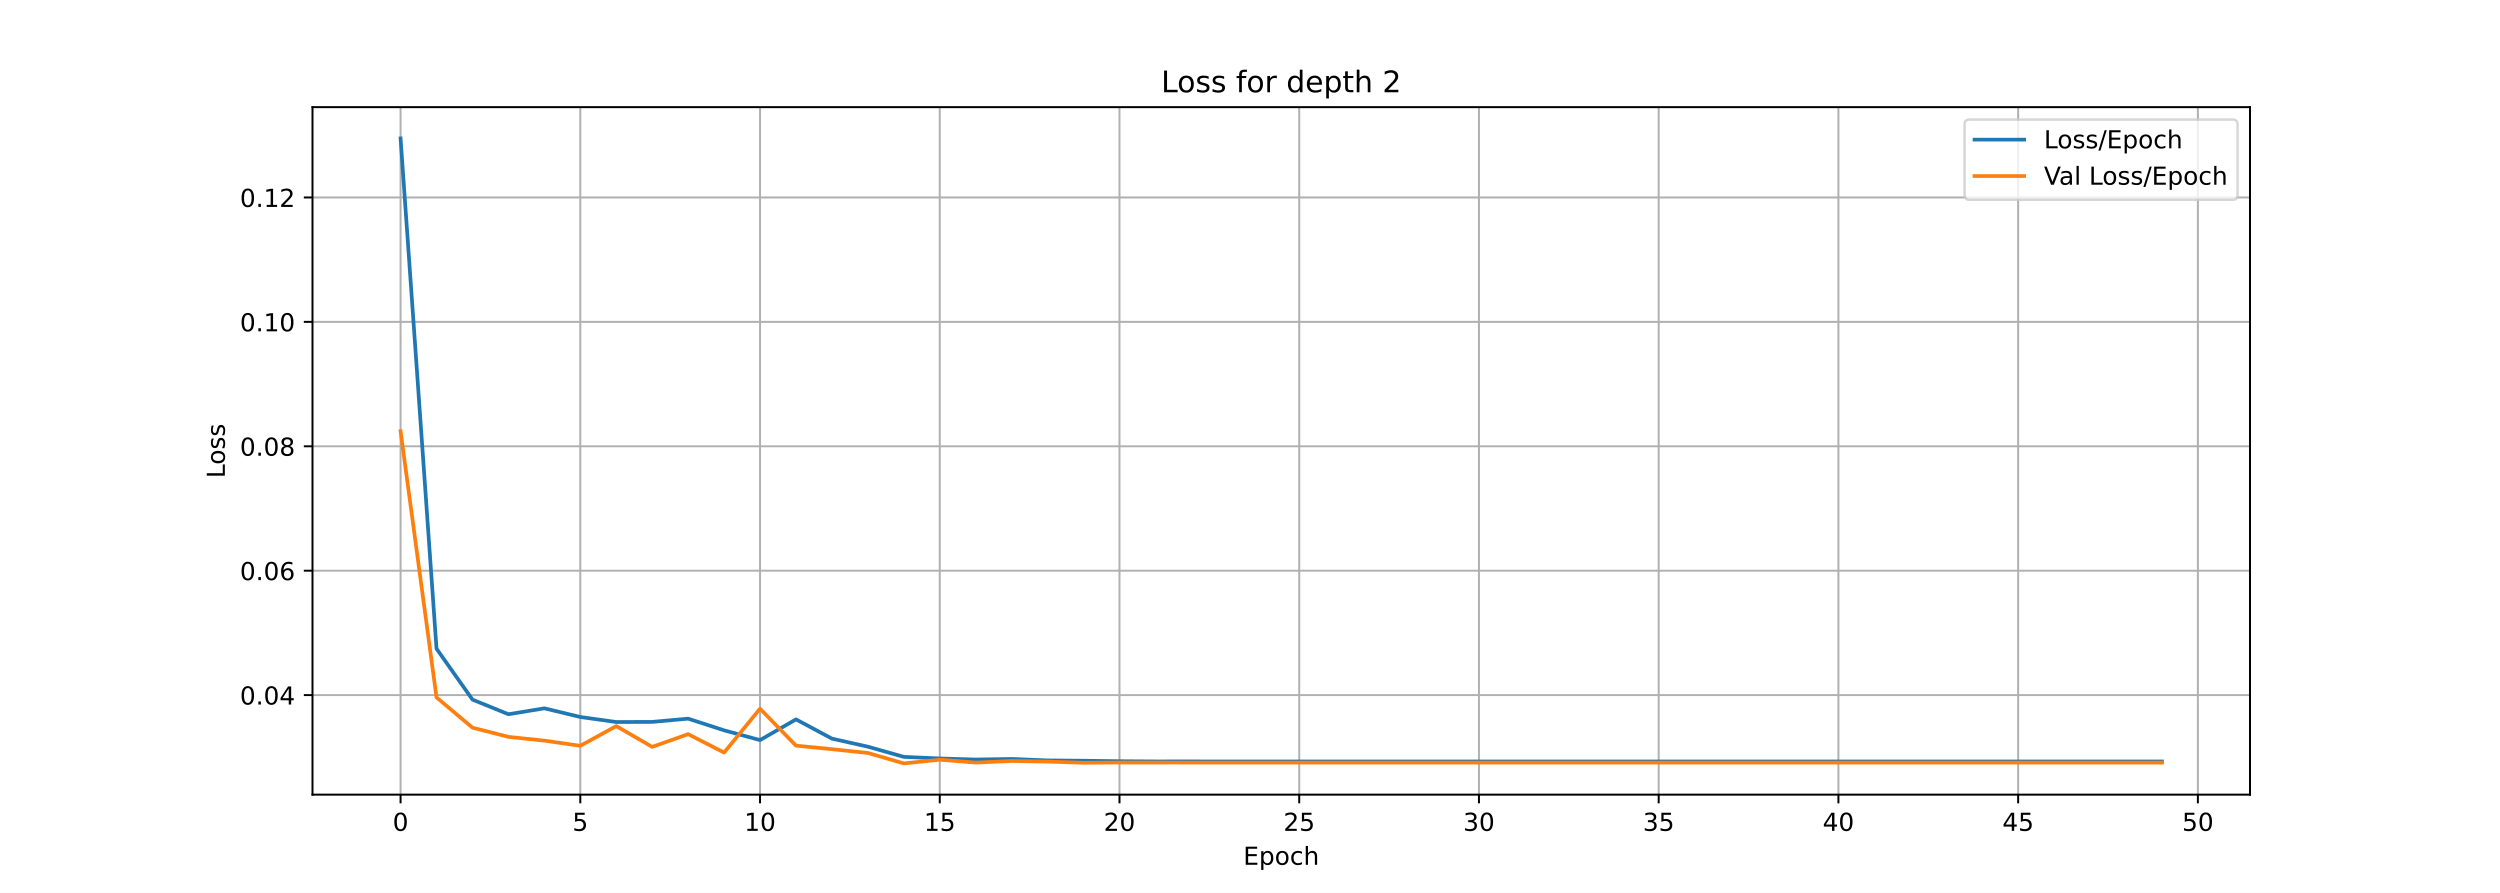
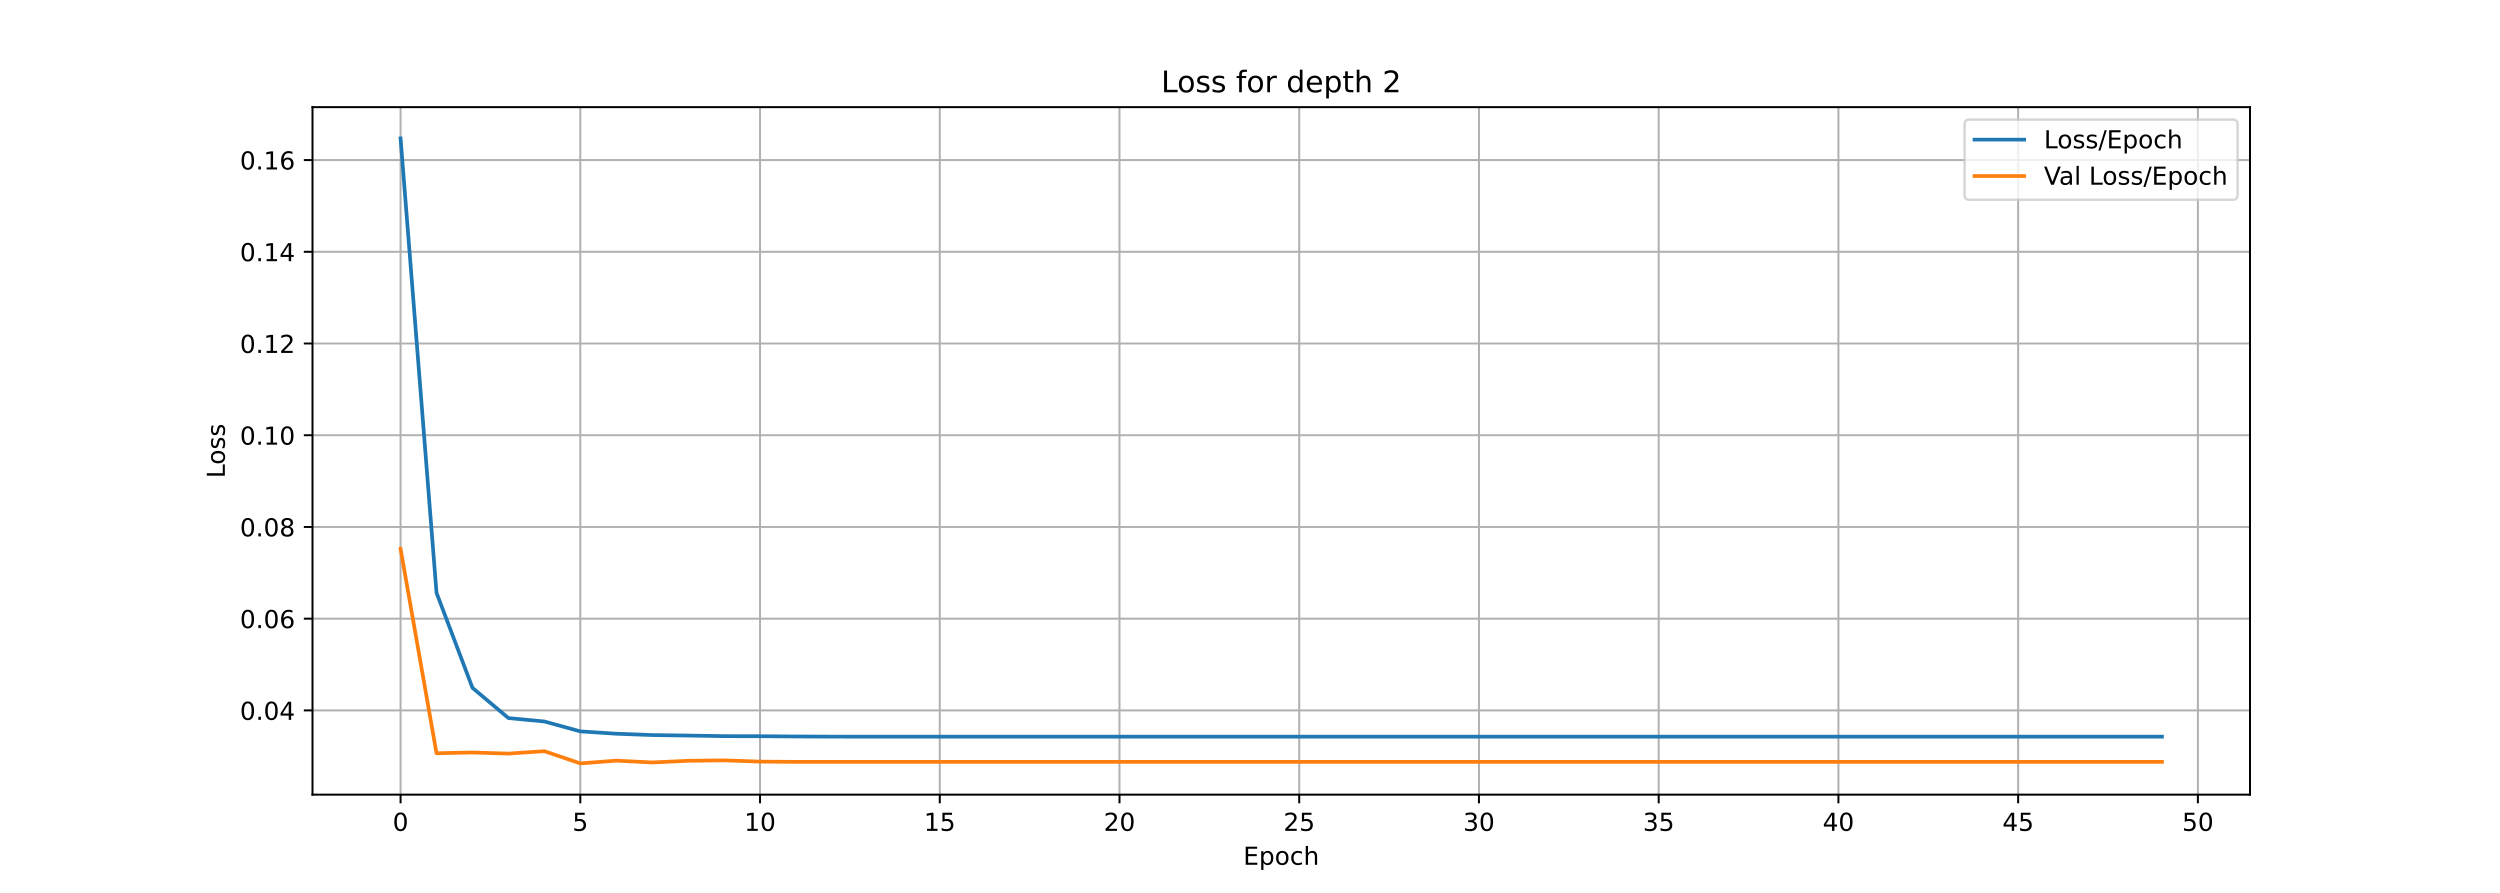
<svg xmlns="http://www.w3.org/2000/svg" xmlns:xlink="http://www.w3.org/1999/xlink" width="1008pt" height="360pt" viewBox="0 0 1008 360" version="1.1">
  <defs>
    <style type="text/css">*{stroke-linejoin: round; stroke-linecap: butt}</style>
  </defs>
  <g id="figure_1">
    <g id="patch_1">
      <path d="M 0 360  L 1008 360  L 1008 0  L 0 0  z " style="fill: #ffffff" />
    </g>
    <g id="axes_1">
      <g id="patch_2">
        <path d="M 126 320.4  L 907.2 320.4  L 907.2 43.2  L 126 43.2  z " style="fill: #ffffff" />
      </g>
      <g id="matplotlib.axis_1">
        <g id="xtick_1">
          <g id="line2d_1">
-             <path d="M 161.509 320.4  L 161.509 43.2  " clip-path="url(#pc7c9a01c63)" style="fill: none; stroke: #b0b0b0; stroke-width: 0.8; stroke-linecap: square" />
+             <path d="M 161.509 320.4  L 161.509 43.2  " clip-path="url(#p745e02b1ac)" style="fill: none; stroke: #b0b0b0; stroke-width: 0.8; stroke-linecap: square" />
          </g>
          <g id="line2d_2">
            <defs>
-               <path id="m05fcea0847" d="M 0 0  L 0 3.5  " style="stroke: #000000; stroke-width: 0.8" />
-             </defs>
-             <g>
-               <use xlink:href="#m05fcea0847" x="161.509" y="320.4" style="stroke: #000000; stroke-width: 0.8" />
+               <path id="m4fbc76341f" d="M 0 0  L 0 3.5  " style="stroke: #000000; stroke-width: 0.8" />
+             </defs>
+             <g>
+               <use xlink:href="#m4fbc76341f" x="161.509" y="320.4" style="stroke: #000000; stroke-width: 0.8" />
            </g>
          </g>
          <g id="text_1">
            <g transform="translate(158.3278 334.9984) scale(0.1 -0.1)">
              <defs>
                <path id="DejaVuSans-30" d="M 2034 4250  Q 1547 4250 1301 3770  Q 1056 3291 1056 2328  Q 1056 1369 1301 889  Q 1547 409 2034 409  Q 2525 409 2770 889  Q 3016 1369 3016 2328  Q 3016 3291 2770 3770  Q 2525 4250 2034 4250  z M 2034 4750  Q 2819 4750 3233 4129  Q 3647 3509 3647 2328  Q 3647 1150 3233 529  Q 2819 -91 2034 -91  Q 1250 -91 836 529  Q 422 1150 422 2328  Q 422 3509 836 4129  Q 1250 4750 2034 4750  z " transform="scale(0.015625)" />
              </defs>
              <use xlink:href="#DejaVuSans-30" />
            </g>
          </g>
        </g>
        <g id="xtick_2">
          <g id="line2d_3">
-             <path d="M 233.977 320.4  L 233.977 43.2  " clip-path="url(#pc7c9a01c63)" style="fill: none; stroke: #b0b0b0; stroke-width: 0.8; stroke-linecap: square" />
+             <path d="M 233.977 320.4  L 233.977 43.2  " clip-path="url(#p745e02b1ac)" style="fill: none; stroke: #b0b0b0; stroke-width: 0.8; stroke-linecap: square" />
          </g>
          <g id="line2d_4">
            <g>
-               <use xlink:href="#m05fcea0847" x="233.977" y="320.4" style="stroke: #000000; stroke-width: 0.8" />
+               <use xlink:href="#m4fbc76341f" x="233.977" y="320.4" style="stroke: #000000; stroke-width: 0.8" />
            </g>
          </g>
          <g id="text_2">
            <g transform="translate(230.7954 334.9984) scale(0.1 -0.1)">
              <defs>
                <path id="DejaVuSans-35" d="M 691 4666  L 3169 4666  L 3169 4134  L 1269 4134  L 1269 2991  Q 1406 3038 1543 3061  Q 1681 3084 1819 3084  Q 2600 3084 3056 2656  Q 3513 2228 3513 1497  Q 3513 744 3044 326  Q 2575 -91 1722 -91  Q 1428 -91 1123 -41  Q 819 9 494 109  L 494 744  Q 775 591 1075 516  Q 1375 441 1709 441  Q 2250 441 2565 725  Q 2881 1009 2881 1497  Q 2881 1984 2565 2268  Q 2250 2553 1709 2553  Q 1456 2553 1204 2497  Q 953 2441 691 2322  L 691 4666  z " transform="scale(0.015625)" />
              </defs>
              <use xlink:href="#DejaVuSans-35" />
            </g>
          </g>
        </g>
        <g id="xtick_3">
          <g id="line2d_5">
-             <path d="M 306.444 320.4  L 306.444 43.2  " clip-path="url(#pc7c9a01c63)" style="fill: none; stroke: #b0b0b0; stroke-width: 0.8; stroke-linecap: square" />
+             <path d="M 306.444 320.4  L 306.444 43.2  " clip-path="url(#p745e02b1ac)" style="fill: none; stroke: #b0b0b0; stroke-width: 0.8; stroke-linecap: square" />
          </g>
          <g id="line2d_6">
            <g>
-               <use xlink:href="#m05fcea0847" x="306.444" y="320.4" style="stroke: #000000; stroke-width: 0.8" />
+               <use xlink:href="#m4fbc76341f" x="306.444" y="320.4" style="stroke: #000000; stroke-width: 0.8" />
            </g>
          </g>
          <g id="text_3">
            <g transform="translate(300.0817 334.9984) scale(0.1 -0.1)">
              <defs>
                <path id="DejaVuSans-31" d="M 794 531  L 1825 531  L 1825 4091  L 703 3866  L 703 4441  L 1819 4666  L 2450 4666  L 2450 531  L 3481 531  L 3481 0  L 794 0  L 794 531  z " transform="scale(0.015625)" />
              </defs>
              <use xlink:href="#DejaVuSans-31" />
              <use xlink:href="#DejaVuSans-30" x="63.623" />
            </g>
          </g>
        </g>
        <g id="xtick_4">
          <g id="line2d_7">
-             <path d="M 378.912 320.4  L 378.912 43.2  " clip-path="url(#pc7c9a01c63)" style="fill: none; stroke: #b0b0b0; stroke-width: 0.8; stroke-linecap: square" />
+             <path d="M 378.912 320.4  L 378.912 43.2  " clip-path="url(#p745e02b1ac)" style="fill: none; stroke: #b0b0b0; stroke-width: 0.8; stroke-linecap: square" />
          </g>
          <g id="line2d_8">
            <g>
-               <use xlink:href="#m05fcea0847" x="378.912" y="320.4" style="stroke: #000000; stroke-width: 0.8" />
+               <use xlink:href="#m4fbc76341f" x="378.912" y="320.4" style="stroke: #000000; stroke-width: 0.8" />
            </g>
          </g>
          <g id="text_4">
            <g transform="translate(372.5492 334.9984) scale(0.1 -0.1)">
              <use xlink:href="#DejaVuSans-31" />
              <use xlink:href="#DejaVuSans-35" x="63.623" />
            </g>
          </g>
        </g>
        <g id="xtick_5">
          <g id="line2d_9">
-             <path d="M 451.379 320.4  L 451.379 43.2  " clip-path="url(#pc7c9a01c63)" style="fill: none; stroke: #b0b0b0; stroke-width: 0.8; stroke-linecap: square" />
+             <path d="M 451.379 320.4  L 451.379 43.2  " clip-path="url(#p745e02b1ac)" style="fill: none; stroke: #b0b0b0; stroke-width: 0.8; stroke-linecap: square" />
          </g>
          <g id="line2d_10">
            <g>
-               <use xlink:href="#m05fcea0847" x="451.379" y="320.4" style="stroke: #000000; stroke-width: 0.8" />
+               <use xlink:href="#m4fbc76341f" x="451.379" y="320.4" style="stroke: #000000; stroke-width: 0.8" />
            </g>
          </g>
          <g id="text_5">
            <g transform="translate(445.0167 334.9984) scale(0.1 -0.1)">
              <defs>
                <path id="DejaVuSans-32" d="M 1228 531  L 3431 531  L 3431 0  L 469 0  L 469 531  Q 828 903 1448 1529  Q 2069 2156 2228 2338  Q 2531 2678 2651 2914  Q 2772 3150 2772 3378  Q 2772 3750 2511 3984  Q 2250 4219 1831 4219  Q 1534 4219 1204 4116  Q 875 4013 500 3803  L 500 4441  Q 881 4594 1212 4672  Q 1544 4750 1819 4750  Q 2544 4750 2975 4387  Q 3406 4025 3406 3419  Q 3406 3131 3298 2873  Q 3191 2616 2906 2266  Q 2828 2175 2409 1742  Q 1991 1309 1228 531  z " transform="scale(0.015625)" />
              </defs>
              <use xlink:href="#DejaVuSans-32" />
              <use xlink:href="#DejaVuSans-30" x="63.623" />
            </g>
          </g>
        </g>
        <g id="xtick_6">
          <g id="line2d_11">
-             <path d="M 523.847 320.4  L 523.847 43.2  " clip-path="url(#pc7c9a01c63)" style="fill: none; stroke: #b0b0b0; stroke-width: 0.8; stroke-linecap: square" />
+             <path d="M 523.847 320.4  L 523.847 43.2  " clip-path="url(#p745e02b1ac)" style="fill: none; stroke: #b0b0b0; stroke-width: 0.8; stroke-linecap: square" />
          </g>
          <g id="line2d_12">
            <g>
-               <use xlink:href="#m05fcea0847" x="523.847" y="320.4" style="stroke: #000000; stroke-width: 0.8" />
+               <use xlink:href="#m4fbc76341f" x="523.847" y="320.4" style="stroke: #000000; stroke-width: 0.8" />
            </g>
          </g>
          <g id="text_6">
            <g transform="translate(517.4843 334.9984) scale(0.1 -0.1)">
              <use xlink:href="#DejaVuSans-32" />
              <use xlink:href="#DejaVuSans-35" x="63.623" />
            </g>
          </g>
        </g>
        <g id="xtick_7">
          <g id="line2d_13">
-             <path d="M 596.314 320.4  L 596.314 43.2  " clip-path="url(#pc7c9a01c63)" style="fill: none; stroke: #b0b0b0; stroke-width: 0.8; stroke-linecap: square" />
+             <path d="M 596.314 320.4  L 596.314 43.2  " clip-path="url(#p745e02b1ac)" style="fill: none; stroke: #b0b0b0; stroke-width: 0.8; stroke-linecap: square" />
          </g>
          <g id="line2d_14">
            <g>
-               <use xlink:href="#m05fcea0847" x="596.314" y="320.4" style="stroke: #000000; stroke-width: 0.8" />
+               <use xlink:href="#m4fbc76341f" x="596.314" y="320.4" style="stroke: #000000; stroke-width: 0.8" />
            </g>
          </g>
          <g id="text_7">
            <g transform="translate(589.9518 334.9984) scale(0.1 -0.1)">
              <defs>
                <path id="DejaVuSans-33" d="M 2597 2516  Q 3050 2419 3304 2112  Q 3559 1806 3559 1356  Q 3559 666 3084 287  Q 2609 -91 1734 -91  Q 1441 -91 1130 -33  Q 819 25 488 141  L 488 750  Q 750 597 1062 519  Q 1375 441 1716 441  Q 2309 441 2620 675  Q 2931 909 2931 1356  Q 2931 1769 2642 2001  Q 2353 2234 1838 2234  L 1294 2234  L 1294 2753  L 1863 2753  Q 2328 2753 2575 2939  Q 2822 3125 2822 3475  Q 2822 3834 2567 4026  Q 2313 4219 1838 4219  Q 1578 4219 1281 4162  Q 984 4106 628 3988  L 628 4550  Q 988 4650 1302 4700  Q 1616 4750 1894 4750  Q 2613 4750 3031 4423  Q 3450 4097 3450 3541  Q 3450 3153 3228 2886  Q 3006 2619 2597 2516  z " transform="scale(0.015625)" />
              </defs>
              <use xlink:href="#DejaVuSans-33" />
              <use xlink:href="#DejaVuSans-30" x="63.623" />
            </g>
          </g>
        </g>
        <g id="xtick_8">
          <g id="line2d_15">
-             <path d="M 668.782 320.4  L 668.782 43.2  " clip-path="url(#pc7c9a01c63)" style="fill: none; stroke: #b0b0b0; stroke-width: 0.8; stroke-linecap: square" />
+             <path d="M 668.782 320.4  L 668.782 43.2  " clip-path="url(#p745e02b1ac)" style="fill: none; stroke: #b0b0b0; stroke-width: 0.8; stroke-linecap: square" />
          </g>
          <g id="line2d_16">
            <g>
-               <use xlink:href="#m05fcea0847" x="668.782" y="320.4" style="stroke: #000000; stroke-width: 0.8" />
+               <use xlink:href="#m4fbc76341f" x="668.782" y="320.4" style="stroke: #000000; stroke-width: 0.8" />
            </g>
          </g>
          <g id="text_8">
            <g transform="translate(662.4193 334.9984) scale(0.1 -0.1)">
              <use xlink:href="#DejaVuSans-33" />
              <use xlink:href="#DejaVuSans-35" x="63.623" />
            </g>
          </g>
        </g>
        <g id="xtick_9">
          <g id="line2d_17">
-             <path d="M 741.249 320.4  L 741.249 43.2  " clip-path="url(#pc7c9a01c63)" style="fill: none; stroke: #b0b0b0; stroke-width: 0.8; stroke-linecap: square" />
+             <path d="M 741.249 320.4  L 741.249 43.2  " clip-path="url(#p745e02b1ac)" style="fill: none; stroke: #b0b0b0; stroke-width: 0.8; stroke-linecap: square" />
          </g>
          <g id="line2d_18">
            <g>
-               <use xlink:href="#m05fcea0847" x="741.249" y="320.4" style="stroke: #000000; stroke-width: 0.8" />
+               <use xlink:href="#m4fbc76341f" x="741.249" y="320.4" style="stroke: #000000; stroke-width: 0.8" />
            </g>
          </g>
          <g id="text_9">
            <g transform="translate(734.8869 334.9984) scale(0.1 -0.1)">
              <defs>
                <path id="DejaVuSans-34" d="M 2419 4116  L 825 1625  L 2419 1625  L 2419 4116  z M 2253 4666  L 3047 4666  L 3047 1625  L 3713 1625  L 3713 1100  L 3047 1100  L 3047 0  L 2419 0  L 2419 1100  L 313 1100  L 313 1709  L 2253 4666  z " transform="scale(0.015625)" />
              </defs>
              <use xlink:href="#DejaVuSans-34" />
              <use xlink:href="#DejaVuSans-30" x="63.623" />
            </g>
          </g>
        </g>
        <g id="xtick_10">
          <g id="line2d_19">
-             <path d="M 813.717 320.4  L 813.717 43.2  " clip-path="url(#pc7c9a01c63)" style="fill: none; stroke: #b0b0b0; stroke-width: 0.8; stroke-linecap: square" />
+             <path d="M 813.717 320.4  L 813.717 43.2  " clip-path="url(#p745e02b1ac)" style="fill: none; stroke: #b0b0b0; stroke-width: 0.8; stroke-linecap: square" />
          </g>
          <g id="line2d_20">
            <g>
-               <use xlink:href="#m05fcea0847" x="813.717" y="320.4" style="stroke: #000000; stroke-width: 0.8" />
+               <use xlink:href="#m4fbc76341f" x="813.717" y="320.4" style="stroke: #000000; stroke-width: 0.8" />
            </g>
          </g>
          <g id="text_10">
            <g transform="translate(807.3544 334.9984) scale(0.1 -0.1)">
              <use xlink:href="#DejaVuSans-34" />
              <use xlink:href="#DejaVuSans-35" x="63.623" />
            </g>
          </g>
        </g>
        <g id="xtick_11">
          <g id="line2d_21">
-             <path d="M 886.184 320.4  L 886.184 43.2  " clip-path="url(#pc7c9a01c63)" style="fill: none; stroke: #b0b0b0; stroke-width: 0.8; stroke-linecap: square" />
+             <path d="M 886.184 320.4  L 886.184 43.2  " clip-path="url(#p745e02b1ac)" style="fill: none; stroke: #b0b0b0; stroke-width: 0.8; stroke-linecap: square" />
          </g>
          <g id="line2d_22">
            <g>
-               <use xlink:href="#m05fcea0847" x="886.184" y="320.4" style="stroke: #000000; stroke-width: 0.8" />
+               <use xlink:href="#m4fbc76341f" x="886.184" y="320.4" style="stroke: #000000; stroke-width: 0.8" />
            </g>
          </g>
          <g id="text_11">
            <g transform="translate(879.8219 334.9984) scale(0.1 -0.1)">
              <use xlink:href="#DejaVuSans-35" />
              <use xlink:href="#DejaVuSans-30" x="63.623" />
            </g>
          </g>
        </g>
        <g id="text_12">
          <g transform="translate(501.2891 348.6766) scale(0.1 -0.1)">
            <defs>
              <path id="DejaVuSans-45" d="M 628 4666  L 3578 4666  L 3578 4134  L 1259 4134  L 1259 2753  L 3481 2753  L 3481 2222  L 1259 2222  L 1259 531  L 3634 531  L 3634 0  L 628 0  L 628 4666  z " transform="scale(0.015625)" />
              <path id="DejaVuSans-70" d="M 1159 525  L 1159 -1331  L 581 -1331  L 581 3500  L 1159 3500  L 1159 2969  Q 1341 3281 1617 3432  Q 1894 3584 2278 3584  Q 2916 3584 3314 3078  Q 3713 2572 3713 1747  Q 3713 922 3314 415  Q 2916 -91 2278 -91  Q 1894 -91 1617 61  Q 1341 213 1159 525  z M 3116 1747  Q 3116 2381 2855 2742  Q 2594 3103 2138 3103  Q 1681 3103 1420 2742  Q 1159 2381 1159 1747  Q 1159 1113 1420 752  Q 1681 391 2138 391  Q 2594 391 2855 752  Q 3116 1113 3116 1747  z " transform="scale(0.015625)" />
              <path id="DejaVuSans-6f" d="M 1959 3097  Q 1497 3097 1228 2736  Q 959 2375 959 1747  Q 959 1119 1226 758  Q 1494 397 1959 397  Q 2419 397 2687 759  Q 2956 1122 2956 1747  Q 2956 2369 2687 2733  Q 2419 3097 1959 3097  z M 1959 3584  Q 2709 3584 3137 3096  Q 3566 2609 3566 1747  Q 3566 888 3137 398  Q 2709 -91 1959 -91  Q 1206 -91 779 398  Q 353 888 353 1747  Q 353 2609 779 3096  Q 1206 3584 1959 3584  z " transform="scale(0.015625)" />
              <path id="DejaVuSans-63" d="M 3122 3366  L 3122 2828  Q 2878 2963 2633 3030  Q 2388 3097 2138 3097  Q 1578 3097 1268 2742  Q 959 2388 959 1747  Q 959 1106 1268 751  Q 1578 397 2138 397  Q 2388 397 2633 464  Q 2878 531 3122 666  L 3122 134  Q 2881 22 2623 -34  Q 2366 -91 2075 -91  Q 1284 -91 818 406  Q 353 903 353 1747  Q 353 2603 823 3093  Q 1294 3584 2113 3584  Q 2378 3584 2631 3529  Q 2884 3475 3122 3366  z " transform="scale(0.015625)" />
              <path id="DejaVuSans-68" d="M 3513 2113  L 3513 0  L 2938 0  L 2938 2094  Q 2938 2591 2744 2837  Q 2550 3084 2163 3084  Q 1697 3084 1428 2787  Q 1159 2491 1159 1978  L 1159 0  L 581 0  L 581 4863  L 1159 4863  L 1159 2956  Q 1366 3272 1645 3428  Q 1925 3584 2291 3584  Q 2894 3584 3203 3211  Q 3513 2838 3513 2113  z " transform="scale(0.015625)" />
            </defs>
            <use xlink:href="#DejaVuSans-45" />
            <use xlink:href="#DejaVuSans-70" x="63.184" />
            <use xlink:href="#DejaVuSans-6f" x="126.66" />
            <use xlink:href="#DejaVuSans-63" x="187.842" />
            <use xlink:href="#DejaVuSans-68" x="242.822" />
          </g>
        </g>
      </g>
      <g id="matplotlib.axis_2">
        <g id="ytick_1">
          <g id="line2d_23">
-             <path d="M 126 280.266  L 907.2 280.266  " clip-path="url(#pc7c9a01c63)" style="fill: none; stroke: #b0b0b0; stroke-width: 0.8; stroke-linecap: square" />
+             <path d="M 126 286.439  L 907.2 286.439  " clip-path="url(#p745e02b1ac)" style="fill: none; stroke: #b0b0b0; stroke-width: 0.8; stroke-linecap: square" />
          </g>
          <g id="line2d_24">
            <defs>
-               <path id="m1f36ef8494" d="M 0 0  L -3.5 0  " style="stroke: #000000; stroke-width: 0.8" />
-             </defs>
-             <g>
-               <use xlink:href="#m1f36ef8494" x="126" y="280.266" style="stroke: #000000; stroke-width: 0.8" />
+               <path id="m978f2c2813" d="M 0 0  L -3.5 0  " style="stroke: #000000; stroke-width: 0.8" />
+             </defs>
+             <g>
+               <use xlink:href="#m978f2c2813" x="126" y="286.439" style="stroke: #000000; stroke-width: 0.8" />
            </g>
          </g>
          <g id="text_13">
-             <g transform="translate(96.73438 284.0654) scale(0.1 -0.1)">
+             <g transform="translate(96.73438 290.2381) scale(0.1 -0.1)">
              <defs>
                <path id="DejaVuSans-2e" d="M 684 794  L 1344 794  L 1344 0  L 684 0  L 684 794  z " transform="scale(0.015625)" />
              </defs>
              <use xlink:href="#DejaVuSans-30" />
              <use xlink:href="#DejaVuSans-2e" x="63.623" />
              <use xlink:href="#DejaVuSans-30" x="95.41" />
              <use xlink:href="#DejaVuSans-34" x="159.033" />
            </g>
          </g>
        </g>
        <g id="ytick_2">
          <g id="line2d_25">
-             <path d="M 126 230.106  L 907.2 230.106  " clip-path="url(#pc7c9a01c63)" style="fill: none; stroke: #b0b0b0; stroke-width: 0.8; stroke-linecap: square" />
+             <path d="M 126 249.454  L 907.2 249.454  " clip-path="url(#p745e02b1ac)" style="fill: none; stroke: #b0b0b0; stroke-width: 0.8; stroke-linecap: square" />
          </g>
          <g id="line2d_26">
            <g>
-               <use xlink:href="#m1f36ef8494" x="126" y="230.106" style="stroke: #000000; stroke-width: 0.8" />
+               <use xlink:href="#m978f2c2813" x="126" y="249.454" style="stroke: #000000; stroke-width: 0.8" />
            </g>
          </g>
          <g id="text_14">
-             <g transform="translate(96.73438 233.9054) scale(0.1 -0.1)">
+             <g transform="translate(96.73438 253.2537) scale(0.1 -0.1)">
              <defs>
                <path id="DejaVuSans-36" d="M 2113 2584  Q 1688 2584 1439 2293  Q 1191 2003 1191 1497  Q 1191 994 1439 701  Q 1688 409 2113 409  Q 2538 409 2786 701  Q 3034 994 3034 1497  Q 3034 2003 2786 2293  Q 2538 2584 2113 2584  z M 3366 4563  L 3366 3988  Q 3128 4100 2886 4159  Q 2644 4219 2406 4219  Q 1781 4219 1451 3797  Q 1122 3375 1075 2522  Q 1259 2794 1537 2939  Q 1816 3084 2150 3084  Q 2853 3084 3261 2657  Q 3669 2231 3669 1497  Q 3669 778 3244 343  Q 2819 -91 2113 -91  Q 1303 -91 875 529  Q 447 1150 447 2328  Q 447 3434 972 4092  Q 1497 4750 2381 4750  Q 2619 4750 2861 4703  Q 3103 4656 3366 4563  z " transform="scale(0.015625)" />
              </defs>
              <use xlink:href="#DejaVuSans-30" />
              <use xlink:href="#DejaVuSans-2e" x="63.623" />
              <use xlink:href="#DejaVuSans-30" x="95.41" />
              <use xlink:href="#DejaVuSans-36" x="159.033" />
            </g>
          </g>
        </g>
        <g id="ytick_3">
          <g id="line2d_27">
-             <path d="M 126 179.946  L 907.2 179.946  " clip-path="url(#pc7c9a01c63)" style="fill: none; stroke: #b0b0b0; stroke-width: 0.8; stroke-linecap: square" />
+             <path d="M 126 212.47  L 907.2 212.47  " clip-path="url(#p745e02b1ac)" style="fill: none; stroke: #b0b0b0; stroke-width: 0.8; stroke-linecap: square" />
          </g>
          <g id="line2d_28">
            <g>
-               <use xlink:href="#m1f36ef8494" x="126" y="179.946" style="stroke: #000000; stroke-width: 0.8" />
+               <use xlink:href="#m978f2c2813" x="126" y="212.47" style="stroke: #000000; stroke-width: 0.8" />
            </g>
          </g>
          <g id="text_15">
-             <g transform="translate(96.73438 183.7454) scale(0.1 -0.1)">
+             <g transform="translate(96.73438 216.2693) scale(0.1 -0.1)">
              <defs>
                <path id="DejaVuSans-38" d="M 2034 2216  Q 1584 2216 1326 1975  Q 1069 1734 1069 1313  Q 1069 891 1326 650  Q 1584 409 2034 409  Q 2484 409 2743 651  Q 3003 894 3003 1313  Q 3003 1734 2745 1975  Q 2488 2216 2034 2216  z M 1403 2484  Q 997 2584 770 2862  Q 544 3141 544 3541  Q 544 4100 942 4425  Q 1341 4750 2034 4750  Q 2731 4750 3128 4425  Q 3525 4100 3525 3541  Q 3525 3141 3298 2862  Q 3072 2584 2669 2484  Q 3125 2378 3379 2068  Q 3634 1759 3634 1313  Q 3634 634 3220 271  Q 2806 -91 2034 -91  Q 1263 -91 848 271  Q 434 634 434 1313  Q 434 1759 690 2068  Q 947 2378 1403 2484  z M 1172 3481  Q 1172 3119 1398 2916  Q 1625 2713 2034 2713  Q 2441 2713 2670 2916  Q 2900 3119 2900 3481  Q 2900 3844 2670 4047  Q 2441 4250 2034 4250  Q 1625 4250 1398 4047  Q 1172 3844 1172 3481  z " transform="scale(0.015625)" />
              </defs>
              <use xlink:href="#DejaVuSans-30" />
              <use xlink:href="#DejaVuSans-2e" x="63.623" />
              <use xlink:href="#DejaVuSans-30" x="95.41" />
              <use xlink:href="#DejaVuSans-38" x="159.033" />
            </g>
          </g>
        </g>
        <g id="ytick_4">
          <g id="line2d_29">
-             <path d="M 126 129.786  L 907.2 129.786  " clip-path="url(#pc7c9a01c63)" style="fill: none; stroke: #b0b0b0; stroke-width: 0.8; stroke-linecap: square" />
+             <path d="M 126 175.486  L 907.2 175.486  " clip-path="url(#p745e02b1ac)" style="fill: none; stroke: #b0b0b0; stroke-width: 0.8; stroke-linecap: square" />
          </g>
          <g id="line2d_30">
            <g>
-               <use xlink:href="#m1f36ef8494" x="126" y="129.786" style="stroke: #000000; stroke-width: 0.8" />
+               <use xlink:href="#m978f2c2813" x="126" y="175.486" style="stroke: #000000; stroke-width: 0.8" />
            </g>
          </g>
          <g id="text_16">
-             <g transform="translate(96.73438 133.5855) scale(0.1 -0.1)">
+             <g transform="translate(96.73438 179.285) scale(0.1 -0.1)">
              <use xlink:href="#DejaVuSans-30" />
              <use xlink:href="#DejaVuSans-2e" x="63.623" />
              <use xlink:href="#DejaVuSans-31" x="95.41" />
              <use xlink:href="#DejaVuSans-30" x="159.033" />
            </g>
          </g>
        </g>
        <g id="ytick_5">
          <g id="line2d_31">
-             <path d="M 126 79.626  L 907.2 79.626  " clip-path="url(#pc7c9a01c63)" style="fill: none; stroke: #b0b0b0; stroke-width: 0.8; stroke-linecap: square" />
+             <path d="M 126 138.501  L 907.2 138.501  " clip-path="url(#p745e02b1ac)" style="fill: none; stroke: #b0b0b0; stroke-width: 0.8; stroke-linecap: square" />
          </g>
          <g id="line2d_32">
            <g>
-               <use xlink:href="#m1f36ef8494" x="126" y="79.626" style="stroke: #000000; stroke-width: 0.8" />
+               <use xlink:href="#m978f2c2813" x="126" y="138.501" style="stroke: #000000; stroke-width: 0.8" />
            </g>
          </g>
          <g id="text_17">
-             <g transform="translate(96.73438 83.42547) scale(0.1 -0.1)">
+             <g transform="translate(96.73438 142.3006) scale(0.1 -0.1)">
              <use xlink:href="#DejaVuSans-30" />
              <use xlink:href="#DejaVuSans-2e" x="63.623" />
              <use xlink:href="#DejaVuSans-31" x="95.41" />
              <use xlink:href="#DejaVuSans-32" x="159.033" />
            </g>
          </g>
        </g>
-         <g id="text_18">
+         <g id="ytick_6">
+           <g id="line2d_33">
+             <path d="M 126 101.517  L 907.2 101.517  " clip-path="url(#p745e02b1ac)" style="fill: none; stroke: #b0b0b0; stroke-width: 0.8; stroke-linecap: square" />
+           </g>
+           <g id="line2d_34">
+             <g>
+               <use xlink:href="#m978f2c2813" x="126" y="101.517" style="stroke: #000000; stroke-width: 0.8" />
+             </g>
+           </g>
+           <g id="text_18">
+             <g transform="translate(96.73438 105.3162) scale(0.1 -0.1)">
+               <use xlink:href="#DejaVuSans-30" />
+               <use xlink:href="#DejaVuSans-2e" x="63.623" />
+               <use xlink:href="#DejaVuSans-31" x="95.41" />
+               <use xlink:href="#DejaVuSans-34" x="159.033" />
+             </g>
+           </g>
+         </g>
+         <g id="ytick_7">
+           <g id="line2d_35">
+             <path d="M 126 64.533  L 907.2 64.533  " clip-path="url(#p745e02b1ac)" style="fill: none; stroke: #b0b0b0; stroke-width: 0.8; stroke-linecap: square" />
+           </g>
+           <g id="line2d_36">
+             <g>
+               <use xlink:href="#m978f2c2813" x="126" y="64.533" style="stroke: #000000; stroke-width: 0.8" />
+             </g>
+           </g>
+           <g id="text_19">
+             <g transform="translate(96.73438 68.33188) scale(0.1 -0.1)">
+               <use xlink:href="#DejaVuSans-30" />
+               <use xlink:href="#DejaVuSans-2e" x="63.623" />
+               <use xlink:href="#DejaVuSans-31" x="95.41" />
+               <use xlink:href="#DejaVuSans-36" x="159.033" />
+             </g>
+           </g>
+         </g>
+         <g id="text_20">
          <g transform="translate(90.65469 192.7672) rotate(-90) scale(0.1 -0.1)">
            <defs>
              <path id="DejaVuSans-4c" d="M 628 4666  L 1259 4666  L 1259 531  L 3531 531  L 3531 0  L 628 0  L 628 4666  z " transform="scale(0.015625)" />
              <path id="DejaVuSans-73" d="M 2834 3397  L 2834 2853  Q 2591 2978 2328 3040  Q 2066 3103 1784 3103  Q 1356 3103 1142 2972  Q 928 2841 928 2578  Q 928 2378 1081 2264  Q 1234 2150 1697 2047  L 1894 2003  Q 2506 1872 2764 1633  Q 3022 1394 3022 966  Q 3022 478 2636 193  Q 2250 -91 1575 -91  Q 1294 -91 989 -36  Q 684 19 347 128  L 347 722  Q 666 556 975 473  Q 1284 391 1588 391  Q 1994 391 2212 530  Q 2431 669 2431 922  Q 2431 1156 2273 1281  Q 2116 1406 1581 1522  L 1381 1569  Q 847 1681 609 1914  Q 372 2147 372 2553  Q 372 3047 722 3315  Q 1072 3584 1716 3584  Q 2034 3584 2315 3537  Q 2597 3491 2834 3397  z " transform="scale(0.015625)" />
            </defs>
            <use xlink:href="#DejaVuSans-4c" />
            <use xlink:href="#DejaVuSans-6f" x="53.963" />
            <use xlink:href="#DejaVuSans-73" x="115.145" />
            <use xlink:href="#DejaVuSans-73" x="167.244" />
          </g>
        </g>
      </g>
-       <g id="line2d_33">
-         <path d="M 161.509 55.8  L 176.003 261.551  L 190.496 282.083  L 204.99 287.979  L 219.483 285.595  L 233.977 289.09  L 248.47 291.12  L 262.964 291.068  L 277.457 289.766  L 291.951 294.475  L 306.444 298.411  L 320.938 290.055  L 335.431 297.814  L 349.925 301.068  L 364.418 305.169  L 378.912 305.814  L 393.405 306.243  L 407.899 306.01  L 422.392 306.597  L 436.886 306.722  L 451.379 306.915  L 465.873 307.009  L 480.366 307.003  L 494.86 307.016  L 509.353 307.021  L 523.847 307.022  L 538.34 307.02  L 552.834 307.021  L 567.327 307.022  L 581.821 307.022  L 596.314 307.023  L 610.808 307.023  L 625.301 307.022  L 639.795 307.024  L 654.288 307.024  L 668.782 307.024  L 683.275 307.024  L 697.769 307.025  L 712.262 307.025  L 726.756 307.024  L 741.249 307.024  L 755.743 307.025  L 770.236 307.024  L 784.73 307.026  L 799.223 307.025  L 813.717 307.027  L 828.21 307.028  L 842.704 307.028  L 857.197 307.028  L 871.691 307.028  " clip-path="url(#pc7c9a01c63)" style="fill: none; stroke: #1f77b4; stroke-width: 1.5; stroke-linecap: square" />
-       </g>
-       <g id="line2d_34">
-         <path d="M 161.509 173.857  L 176.003 281.204  L 190.496 293.392  L 204.99 297.107  L 219.483 298.628  L 233.977 300.709  L 248.47 292.755  L 262.964 301.143  L 277.457 296.008  L 291.951 303.436  L 306.444 285.739  L 320.938 300.645  L 335.431 302.069  L 349.925 303.594  L 364.418 307.8  L 378.912 306.318  L 393.405 307.477  L 407.899 306.837  L 422.392 307.075  L 436.886 307.555  L 451.379 307.452  L 465.873 307.456  L 480.366 307.476  L 494.86 307.482  L 509.353 307.483  L 523.847 307.482  L 538.34 307.483  L 552.834 307.481  L 567.327 307.48  L 581.821 307.478  L 596.314 307.479  L 610.808 307.48  L 625.301 307.482  L 639.795 307.479  L 654.288 307.479  L 668.782 307.481  L 683.275 307.479  L 697.769 307.479  L 712.262 307.48  L 726.756 307.477  L 741.249 307.477  L 755.743 307.479  L 770.236 307.48  L 784.73 307.479  L 799.223 307.476  L 813.717 307.478  L 828.21 307.477  L 842.704 307.477  L 857.197 307.477  L 871.691 307.477  " clip-path="url(#pc7c9a01c63)" style="fill: none; stroke: #ff7f0e; stroke-width: 1.5; stroke-linecap: square" />
+       <g id="line2d_37">
+         <path d="M 161.509 55.8  L 176.003 238.992  L 190.496 277.338  L 204.99 289.533  L 219.483 290.901  L 233.977 294.893  L 248.47 295.839  L 262.964 296.382  L 277.457 296.575  L 291.951 296.815  L 306.444 296.845  L 320.938 296.946  L 335.431 297.012  L 349.925 297.016  L 364.418 297.018  L 378.912 297.023  L 393.405 297.024  L 407.899 297.024  L 422.392 297.024  L 436.886 297.024  L 451.379 297.024  L 465.873 297.025  L 480.366 297.025  L 494.86 297.026  L 509.353 297.025  L 523.847 297.026  L 538.34 297.026  L 552.834 297.026  L 567.327 297.027  L 581.821 297.027  L 596.314 297.027  L 610.808 297.027  L 625.301 297.028  L 639.795 297.028  L 654.288 297.028  L 668.782 297.029  L 683.275 297.029  L 697.769 297.028  L 712.262 297.029  L 726.756 297.03  L 741.249 297.03  L 755.743 297.03  L 770.236 297.031  L 784.73 297.031  L 799.223 297.031  L 813.717 297.03  L 828.21 297.032  L 842.704 297.032  L 857.197 297.032  L 871.691 297.033  " clip-path="url(#p745e02b1ac)" style="fill: none; stroke: #1f77b4; stroke-width: 1.5; stroke-linecap: square" />
+       </g>
+       <g id="line2d_38">
+         <path d="M 161.509 221.306  L 176.003 303.704  L 190.496 303.403  L 204.99 303.85  L 219.483 302.874  L 233.977 307.8  L 248.47 306.688  L 262.964 307.419  L 277.457 306.753  L 291.951 306.573  L 306.444 307.083  L 320.938 307.188  L 335.431 307.193  L 349.925 307.175  L 364.418 307.181  L 378.912 307.181  L 393.405 307.181  L 407.899 307.181  L 422.392 307.184  L 436.886 307.182  L 451.379 307.181  L 465.873 307.185  L 480.366 307.183  L 494.86 307.183  L 509.353 307.184  L 523.847 307.183  L 538.34 307.184  L 552.834 307.185  L 567.327 307.184  L 581.821 307.184  L 596.314 307.185  L 610.808 307.183  L 625.301 307.185  L 639.795 307.182  L 654.288 307.183  L 668.782 307.183  L 683.275 307.186  L 697.769 307.183  L 712.262 307.185  L 726.756 307.186  L 741.249 307.186  L 755.743 307.185  L 770.236 307.184  L 784.73 307.185  L 799.223 307.182  L 813.717 307.186  L 828.21 307.185  L 842.704 307.183  L 857.197 307.185  L 871.691 307.185  " clip-path="url(#p745e02b1ac)" style="fill: none; stroke: #ff7f0e; stroke-width: 1.5; stroke-linecap: square" />
      </g>
      <g id="patch_3">
        <path d="M 126 320.4  L 126 43.2  " style="fill: none; stroke: #000000; stroke-width: 0.8; stroke-linejoin: miter; stroke-linecap: square" />
      </g>
      <g id="patch_4">
        <path d="M 907.2 320.4  L 907.2 43.2  " style="fill: none; stroke: #000000; stroke-width: 0.8; stroke-linejoin: miter; stroke-linecap: square" />
      </g>
      <g id="patch_5">
        <path d="M 126 320.4  L 907.2 320.4  " style="fill: none; stroke: #000000; stroke-width: 0.8; stroke-linejoin: miter; stroke-linecap: square" />
      </g>
      <g id="patch_6">
        <path d="M 126 43.2  L 907.2 43.2  " style="fill: none; stroke: #000000; stroke-width: 0.8; stroke-linejoin: miter; stroke-linecap: square" />
      </g>
-       <g id="text_19">
+       <g id="text_21">
        <g transform="translate(468.1866 37.2) scale(0.12 -0.12)">
          <defs>
            <path id="DejaVuSans-20" transform="scale(0.015625)" />
            <path id="DejaVuSans-66" d="M 2375 4863  L 2375 4384  L 1825 4384  Q 1516 4384 1395 4259  Q 1275 4134 1275 3809  L 1275 3500  L 2222 3500  L 2222 3053  L 1275 3053  L 1275 0  L 697 0  L 697 3053  L 147 3053  L 147 3500  L 697 3500  L 697 3744  Q 697 4328 969 4595  Q 1241 4863 1831 4863  L 2375 4863  z " transform="scale(0.015625)" />
            <path id="DejaVuSans-72" d="M 2631 2963  Q 2534 3019 2420 3045  Q 2306 3072 2169 3072  Q 1681 3072 1420 2755  Q 1159 2438 1159 1844  L 1159 0  L 581 0  L 581 3500  L 1159 3500  L 1159 2956  Q 1341 3275 1631 3429  Q 1922 3584 2338 3584  Q 2397 3584 2469 3576  Q 2541 3569 2628 3553  L 2631 2963  z " transform="scale(0.015625)" />
            <path id="DejaVuSans-64" d="M 2906 2969  L 2906 4863  L 3481 4863  L 3481 0  L 2906 0  L 2906 525  Q 2725 213 2448 61  Q 2172 -91 1784 -91  Q 1150 -91 751 415  Q 353 922 353 1747  Q 353 2572 751 3078  Q 1150 3584 1784 3584  Q 2172 3584 2448 3432  Q 2725 3281 2906 2969  z M 947 1747  Q 947 1113 1208 752  Q 1469 391 1925 391  Q 2381 391 2643 752  Q 2906 1113 2906 1747  Q 2906 2381 2643 2742  Q 2381 3103 1925 3103  Q 1469 3103 1208 2742  Q 947 2381 947 1747  z " transform="scale(0.015625)" />
            <path id="DejaVuSans-65" d="M 3597 1894  L 3597 1613  L 953 1613  Q 991 1019 1311 708  Q 1631 397 2203 397  Q 2534 397 2845 478  Q 3156 559 3463 722  L 3463 178  Q 3153 47 2828 -22  Q 2503 -91 2169 -91  Q 1331 -91 842 396  Q 353 884 353 1716  Q 353 2575 817 3079  Q 1281 3584 2069 3584  Q 2775 3584 3186 3129  Q 3597 2675 3597 1894  z M 3022 2063  Q 3016 2534 2758 2815  Q 2500 3097 2075 3097  Q 1594 3097 1305 2825  Q 1016 2553 972 2059  L 3022 2063  z " transform="scale(0.015625)" />
            <path id="DejaVuSans-74" d="M 1172 4494  L 1172 3500  L 2356 3500  L 2356 3053  L 1172 3053  L 1172 1153  Q 1172 725 1289 603  Q 1406 481 1766 481  L 2356 481  L 2356 0  L 1766 0  Q 1100 0 847 248  Q 594 497 594 1153  L 594 3053  L 172 3053  L 172 3500  L 594 3500  L 594 4494  L 1172 4494  z " transform="scale(0.015625)" />
          </defs>
          <use xlink:href="#DejaVuSans-4c" />
          <use xlink:href="#DejaVuSans-6f" x="53.963" />
          <use xlink:href="#DejaVuSans-73" x="115.145" />
          <use xlink:href="#DejaVuSans-73" x="167.244" />
          <use xlink:href="#DejaVuSans-20" x="219.344" />
          <use xlink:href="#DejaVuSans-66" x="251.131" />
          <use xlink:href="#DejaVuSans-6f" x="286.336" />
          <use xlink:href="#DejaVuSans-72" x="347.518" />
          <use xlink:href="#DejaVuSans-20" x="388.631" />
          <use xlink:href="#DejaVuSans-64" x="420.418" />
          <use xlink:href="#DejaVuSans-65" x="483.895" />
          <use xlink:href="#DejaVuSans-70" x="545.418" />
          <use xlink:href="#DejaVuSans-74" x="608.895" />
          <use xlink:href="#DejaVuSans-68" x="648.104" />
          <use xlink:href="#DejaVuSans-20" x="711.482" />
          <use xlink:href="#DejaVuSans-32" x="743.27" />
        </g>
      </g>
      <g id="legend_1">
        <g id="patch_7">
          <path d="M 794.125 80.556  L 900.2 80.556  Q 902.2 80.556 902.2 78.556  L 902.2 50.2  Q 902.2 48.2 900.2 48.2  L 794.125 48.2  Q 792.125 48.2 792.125 50.2  L 792.125 78.556  Q 792.125 80.556 794.125 80.556  z " style="fill: #ffffff; opacity: 0.8; stroke: #cccccc; stroke-linejoin: miter" />
        </g>
-         <g id="line2d_35">
+         <g id="line2d_39">
          <path d="M 796.125 56.298  L 806.125 56.298  L 816.125 56.298  " style="fill: none; stroke: #1f77b4; stroke-width: 1.5; stroke-linecap: square" />
        </g>
-         <g id="text_20">
+         <g id="text_22">
          <g transform="translate(824.125 59.79844) scale(0.1 -0.1)">
            <defs>
              <path id="DejaVuSans-2f" d="M 1625 4666  L 2156 4666  L 531 -594  L 0 -594  L 1625 4666  z " transform="scale(0.015625)" />
            </defs>
            <use xlink:href="#DejaVuSans-4c" />
            <use xlink:href="#DejaVuSans-6f" x="53.963" />
            <use xlink:href="#DejaVuSans-73" x="115.145" />
            <use xlink:href="#DejaVuSans-73" x="167.244" />
            <use xlink:href="#DejaVuSans-2f" x="219.344" />
            <use xlink:href="#DejaVuSans-45" x="253.035" />
            <use xlink:href="#DejaVuSans-70" x="316.219" />
            <use xlink:href="#DejaVuSans-6f" x="379.695" />
            <use xlink:href="#DejaVuSans-63" x="440.877" />
            <use xlink:href="#DejaVuSans-68" x="495.857" />
          </g>
        </g>
-         <g id="line2d_36">
+         <g id="line2d_40">
          <path d="M 796.125 70.977  L 806.125 70.977  L 816.125 70.977  " style="fill: none; stroke: #ff7f0e; stroke-width: 1.5; stroke-linecap: square" />
        </g>
-         <g id="text_21">
+         <g id="text_23">
          <g transform="translate(824.125 74.47656) scale(0.1 -0.1)">
            <defs>
              <path id="DejaVuSans-56" d="M 1831 0  L 50 4666  L 709 4666  L 2188 738  L 3669 4666  L 4325 4666  L 2547 0  L 1831 0  z " transform="scale(0.015625)" />
              <path id="DejaVuSans-61" d="M 2194 1759  Q 1497 1759 1228 1600  Q 959 1441 959 1056  Q 959 750 1161 570  Q 1363 391 1709 391  Q 2188 391 2477 730  Q 2766 1069 2766 1631  L 2766 1759  L 2194 1759  z M 3341 1997  L 3341 0  L 2766 0  L 2766 531  Q 2569 213 2275 61  Q 1981 -91 1556 -91  Q 1019 -91 701 211  Q 384 513 384 1019  Q 384 1609 779 1909  Q 1175 2209 1959 2209  L 2766 2209  L 2766 2266  Q 2766 2663 2505 2880  Q 2244 3097 1772 3097  Q 1472 3097 1187 3025  Q 903 2953 641 2809  L 641 3341  Q 956 3463 1253 3523  Q 1550 3584 1831 3584  Q 2591 3584 2966 3190  Q 3341 2797 3341 1997  z " transform="scale(0.015625)" />
              <path id="DejaVuSans-6c" d="M 603 4863  L 1178 4863  L 1178 0  L 603 0  L 603 4863  z " transform="scale(0.015625)" />
            </defs>
            <use xlink:href="#DejaVuSans-56" />
            <use xlink:href="#DejaVuSans-61" x="60.658" />
            <use xlink:href="#DejaVuSans-6c" x="121.938" />
            <use xlink:href="#DejaVuSans-20" x="149.721" />
            <use xlink:href="#DejaVuSans-4c" x="181.508" />
            <use xlink:href="#DejaVuSans-6f" x="235.471" />
            <use xlink:href="#DejaVuSans-73" x="296.652" />
            <use xlink:href="#DejaVuSans-73" x="348.752" />
            <use xlink:href="#DejaVuSans-2f" x="400.852" />
            <use xlink:href="#DejaVuSans-45" x="434.543" />
            <use xlink:href="#DejaVuSans-70" x="497.727" />
            <use xlink:href="#DejaVuSans-6f" x="561.203" />
            <use xlink:href="#DejaVuSans-63" x="622.385" />
            <use xlink:href="#DejaVuSans-68" x="677.365" />
          </g>
        </g>
      </g>
    </g>
  </g>
  <defs>
-     <clipPath id="pc7c9a01c63">
+     <clipPath id="p745e02b1ac">
      <rect x="126" y="43.2" width="781.2" height="277.2" />
    </clipPath>
  </defs>
</svg>
